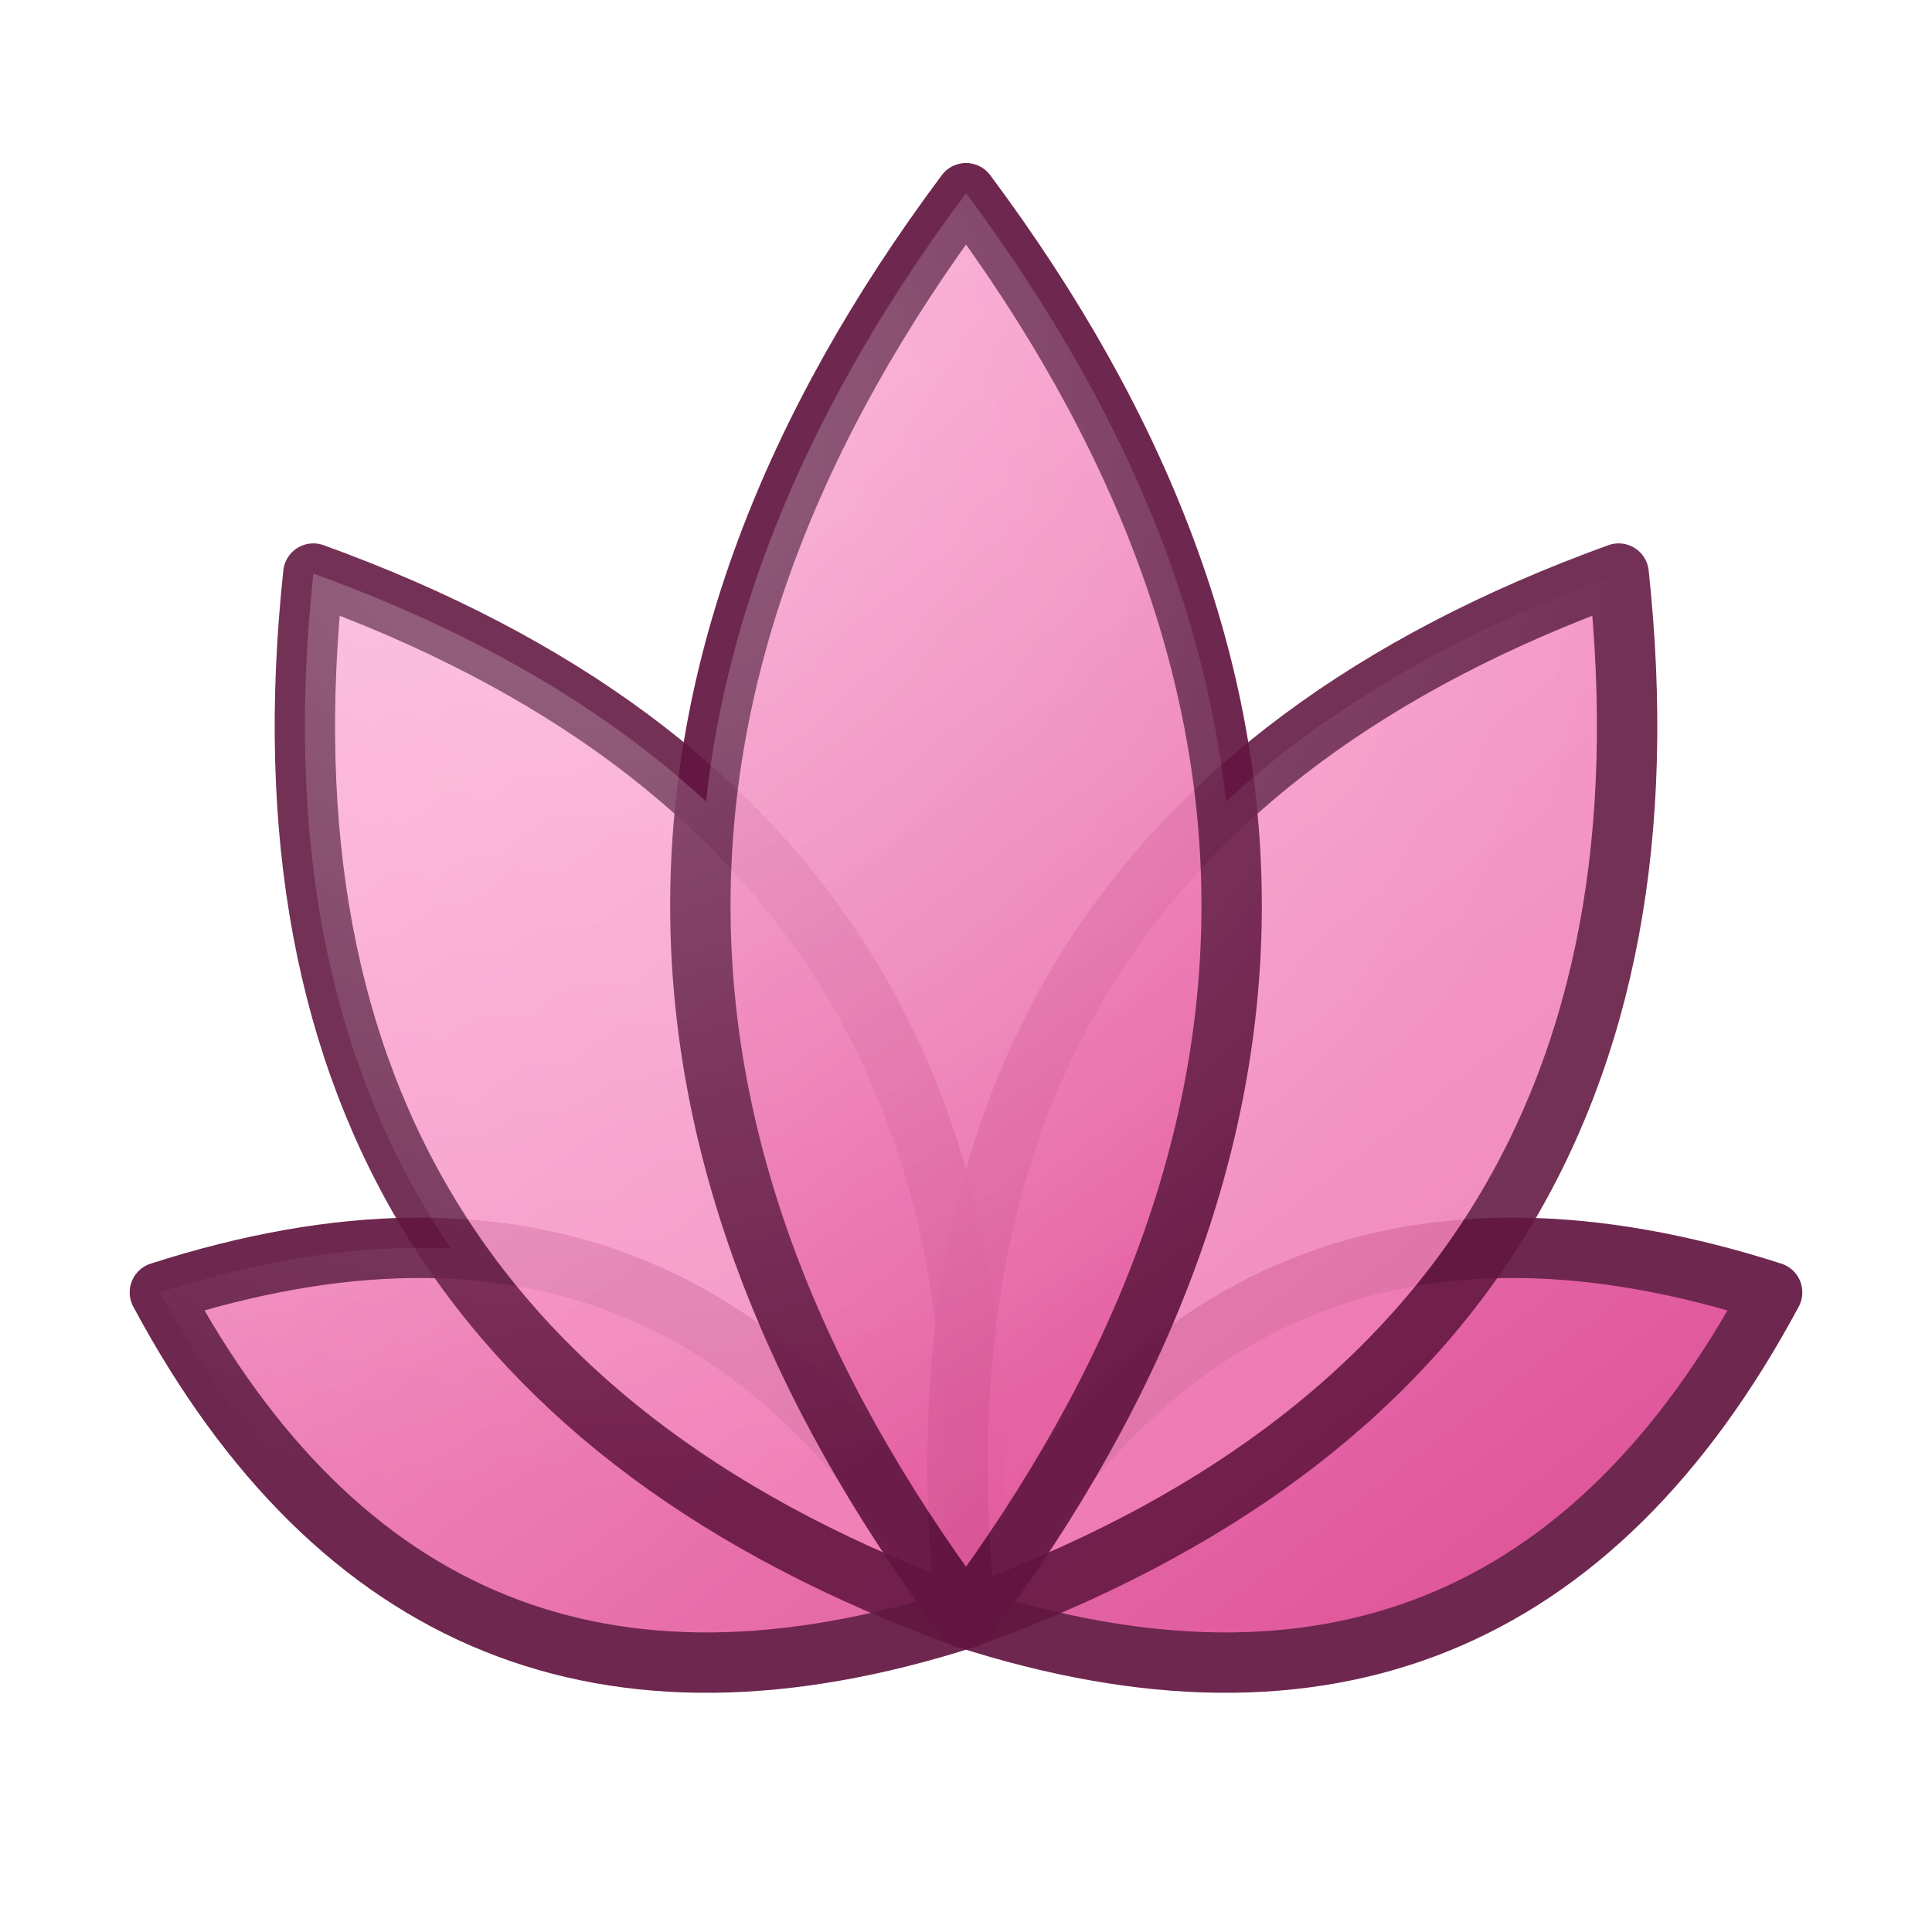
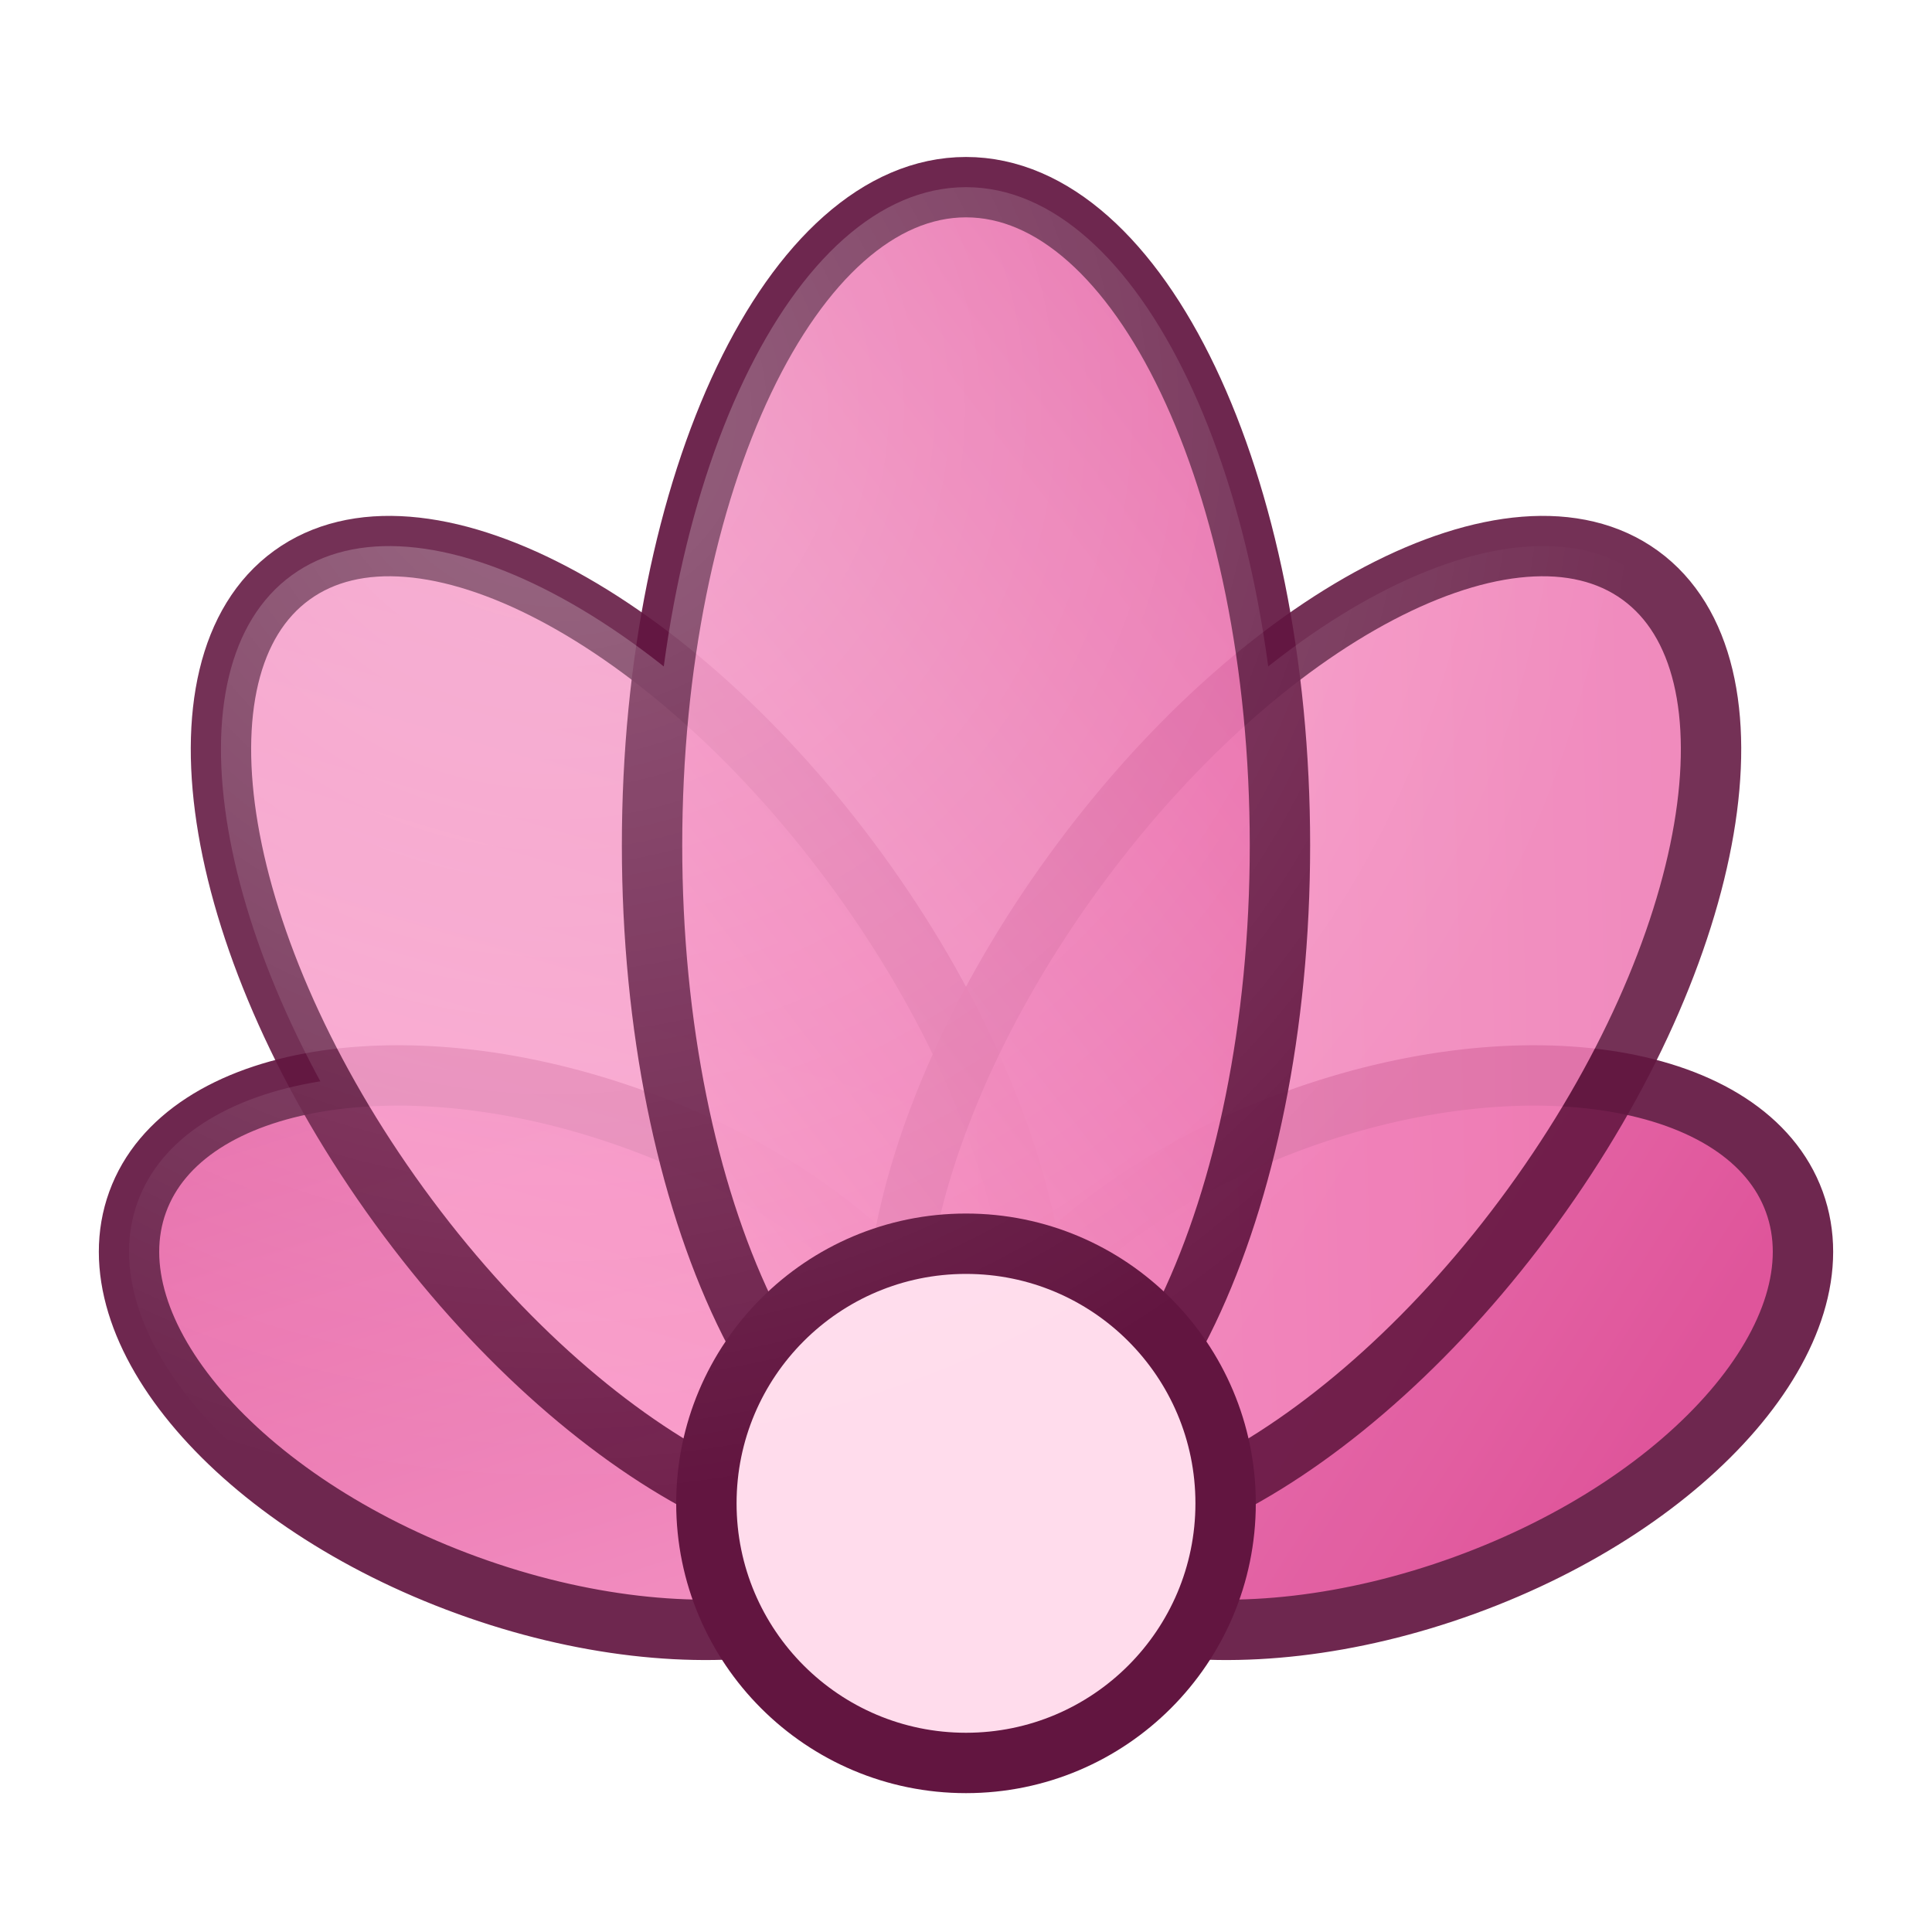
<svg xmlns="http://www.w3.org/2000/svg" width="16" height="16" fill="none" viewBox="0 0 16 16">
  <defs>
    <linearGradient id="03-lotus-dark-a" x1="3" x2="13" y1="1.5" y2="14.5" gradientUnits="userSpaceOnUse">
      <stop stop-color="#FFADD5" />
      <stop offset="1" stop-color="#D93E8D" />
    </linearGradient>
    <linearGradient id="03-lotus-dark-b" x1="3" x2="13" y1="1.5" y2="14.5" gradientUnits="userSpaceOnUse">
      <stop stop-color="#FFADD5" />
      <stop offset="1" stop-color="#EA70AD" />
    </linearGradient>
+     <linearGradient id="03-lotus-dark-c" x1="3" x2="13" y1="1.5" y2="14.5" gradientUnits="userSpaceOnUse">
+       <stop stop-color="#D93E8D" />
+       <stop offset="1" stop-color="#B53276" />
+     </linearGradient>
    <radialGradient id="03-lotus-dark-glaze" cx="4.6" cy="3.4" r="9" gradientUnits="userSpaceOnUse">
      <stop stop-color="#fff" stop-opacity="0.28" />
      <stop offset="1" stop-color="#fff" stop-opacity="0" />
    </radialGradient>
    <clipPath id="03-lotus-dark-clip">
-       <path d="M8 13.4Q5.786 9.27 1.324 10.703Q3.538 14.833 8 13.4Z" />
-       <path d="M8 13.4Q12.462 14.833 14.676 10.703Q10.214 9.27 8 13.4Z" />
-       <path d="M8 13.4Q8.69 6.955 2.595 4.75Q1.905 11.195 8 13.4Z" />
-       <path d="M8 13.4Q14.095 11.195 13.405 4.75Q7.31 6.955 8 13.4Z" />
-       <path d="M8 13.4Q12.4 7.5 8 1.6Q3.6 7.5 8 13.4Z" />
+       <ellipse cx="4.57" cy="11.202" rx="3.65" ry="2.05" transform="rotate(-160 4.57 11.202)" />
+       <ellipse cx="11.43" cy="11.202" rx="3.65" ry="2.05" transform="rotate(-20 11.43 11.202)" />
+       <ellipse cx="5.208" cy="8.607" rx="4.75" ry="2.35" transform="rotate(-126 5.208 8.607)" />
+       <ellipse cx="10.792" cy="8.607" rx="4.75" ry="2.35" transform="rotate(-54 10.792 8.607)" />
+       <ellipse cx="8" cy="7" rx="5.45" ry="2.6" transform="rotate(-90 8 7)" />
+       <circle cx="8" cy="12.45" r="2.15" />
    </clipPath>
  </defs>
  <g opacity="0.92">
-     <path d="M8 13.4Q5.786 9.27 1.324 10.703Q3.538 14.833 8 13.4Z" fill="url(#03-lotus-dark-a)" stroke="#621540" stroke-width=".5" stroke-linejoin="round" />
+     <ellipse cx="4.57" cy="11.202" rx="3.65" ry="2.05" transform="rotate(-160 4.57 11.202)" fill="url(#03-lotus-dark-a)" stroke="#621540" stroke-width=".5" stroke-linejoin="round" />
  </g>
  <g opacity="0.92">
-     <path d="M8 13.4Q12.462 14.833 14.676 10.703Q10.214 9.27 8 13.4Z" fill="url(#03-lotus-dark-a)" stroke="#621540" stroke-width=".5" stroke-linejoin="round" />
+     <ellipse cx="11.43" cy="11.202" rx="3.65" ry="2.05" transform="rotate(-20 11.43 11.202)" fill="url(#03-lotus-dark-a)" stroke="#621540" stroke-width=".5" stroke-linejoin="round" />
  </g>
  <g opacity="0.88">
-     <path d="M8 13.4Q8.69 6.955 2.595 4.75Q1.905 11.195 8 13.4Z" fill="url(#03-lotus-dark-b)" stroke="#621540" stroke-width=".5" stroke-linejoin="round" />
+     <ellipse cx="5.208" cy="8.607" rx="4.75" ry="2.35" transform="rotate(-126 5.208 8.607)" fill="url(#03-lotus-dark-b)" stroke="#621540" stroke-width=".5" stroke-linejoin="round" />
  </g>
  <g opacity="0.88">
-     <path d="M8 13.4Q14.095 11.195 13.405 4.75Q7.31 6.955 8 13.4Z" fill="url(#03-lotus-dark-b)" stroke="#621540" stroke-width=".5" stroke-linejoin="round" />
+     <ellipse cx="10.792" cy="8.607" rx="4.75" ry="2.35" transform="rotate(-54 10.792 8.607)" fill="url(#03-lotus-dark-b)" stroke="#621540" stroke-width=".5" stroke-linejoin="round" />
  </g>
  <g opacity="0.92">
-     <path d="M8 13.4Q12.4 7.5 8 1.6Q3.6 7.5 8 13.4Z" fill="url(#03-lotus-dark-a)" stroke="#621540" stroke-width=".5" stroke-linejoin="round" />
+     <ellipse cx="8" cy="7" rx="5.45" ry="2.6" transform="rotate(-90 8 7)" fill="url(#03-lotus-dark-a)" stroke="#621540" stroke-width=".5" stroke-linejoin="round" />
+   </g>
+   <g opacity="1">
+     <circle cx="8" cy="12.45" r="2.15" fill="#FFDCEC" stroke="#621540" stroke-width=".5" stroke-linejoin="round" />
  </g>
  <rect width="16" height="16" fill="url(#03-lotus-dark-glaze)" clip-path="url(#03-lotus-dark-clip)" />
</svg>
